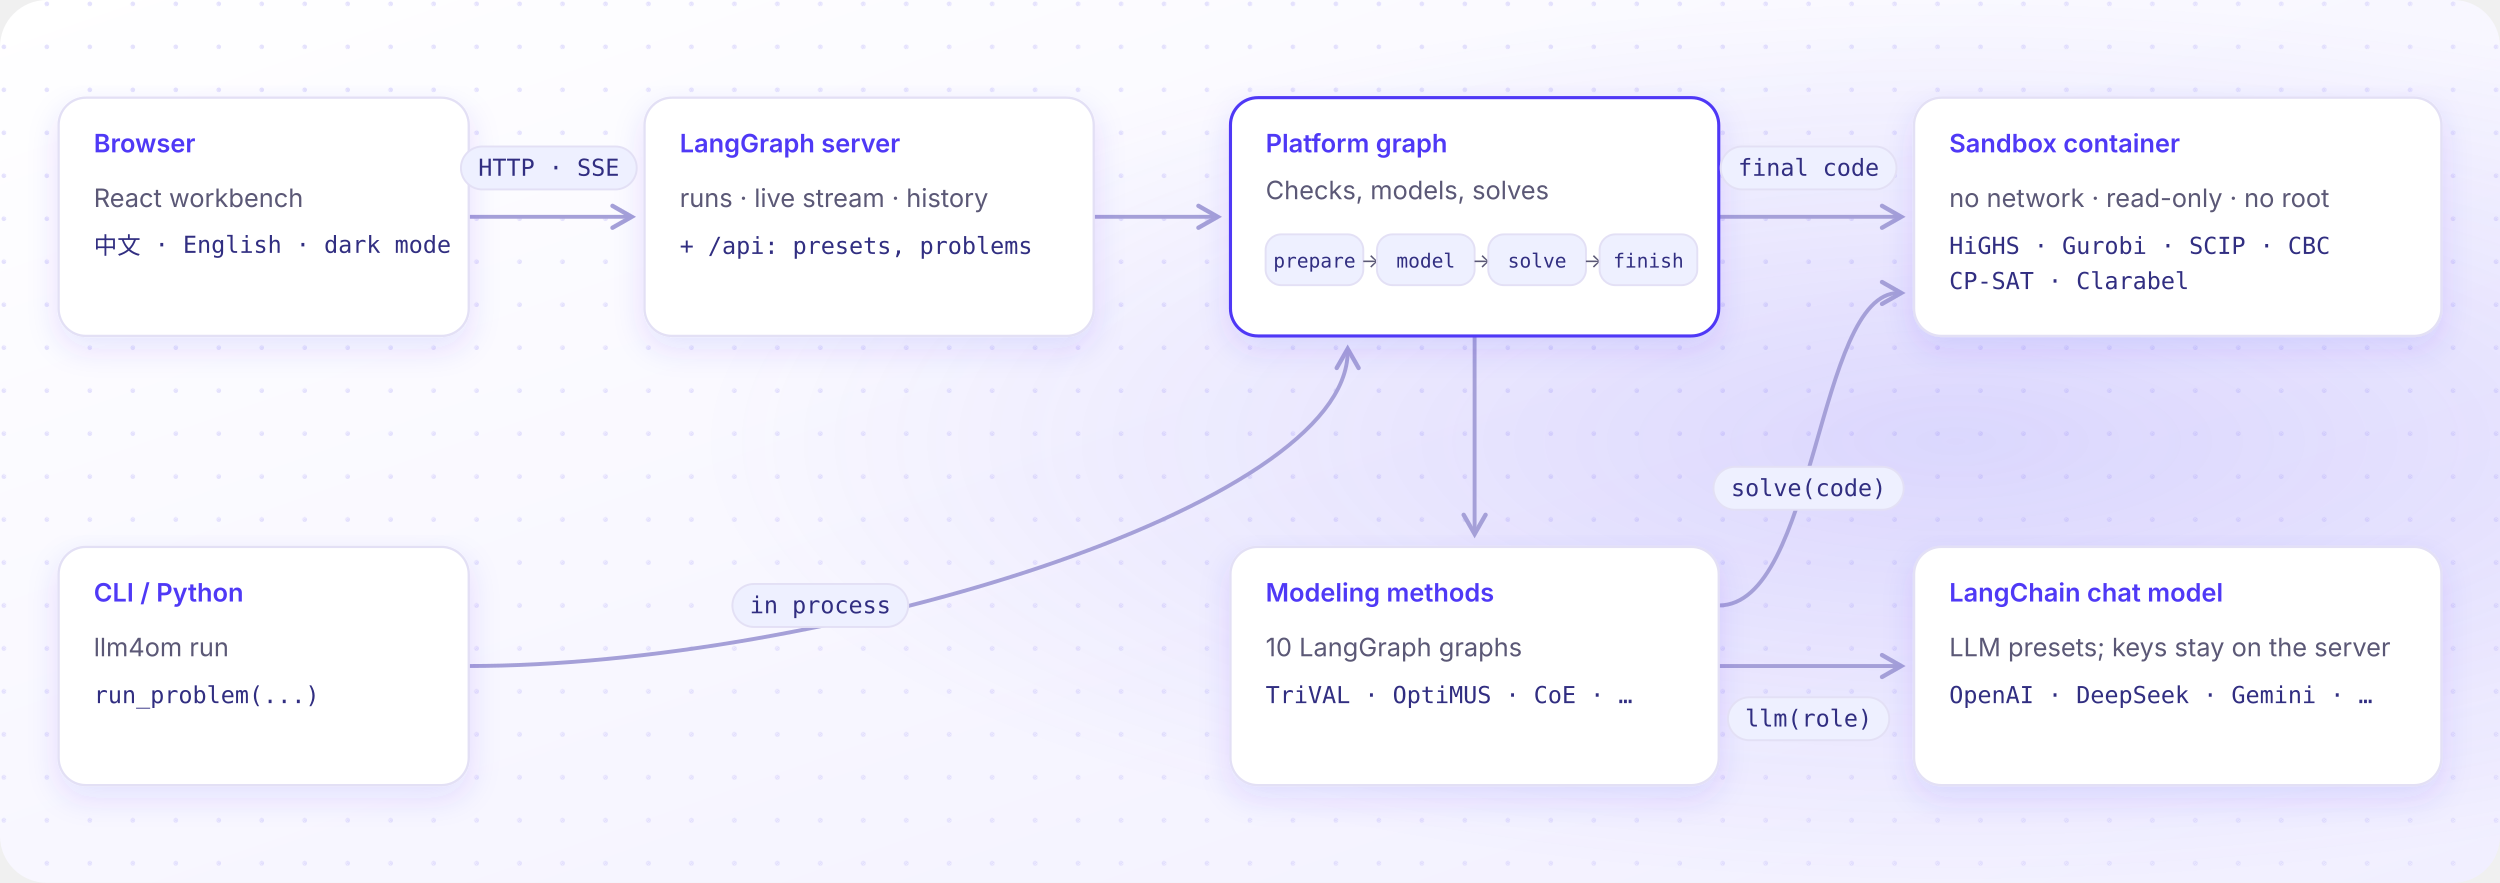
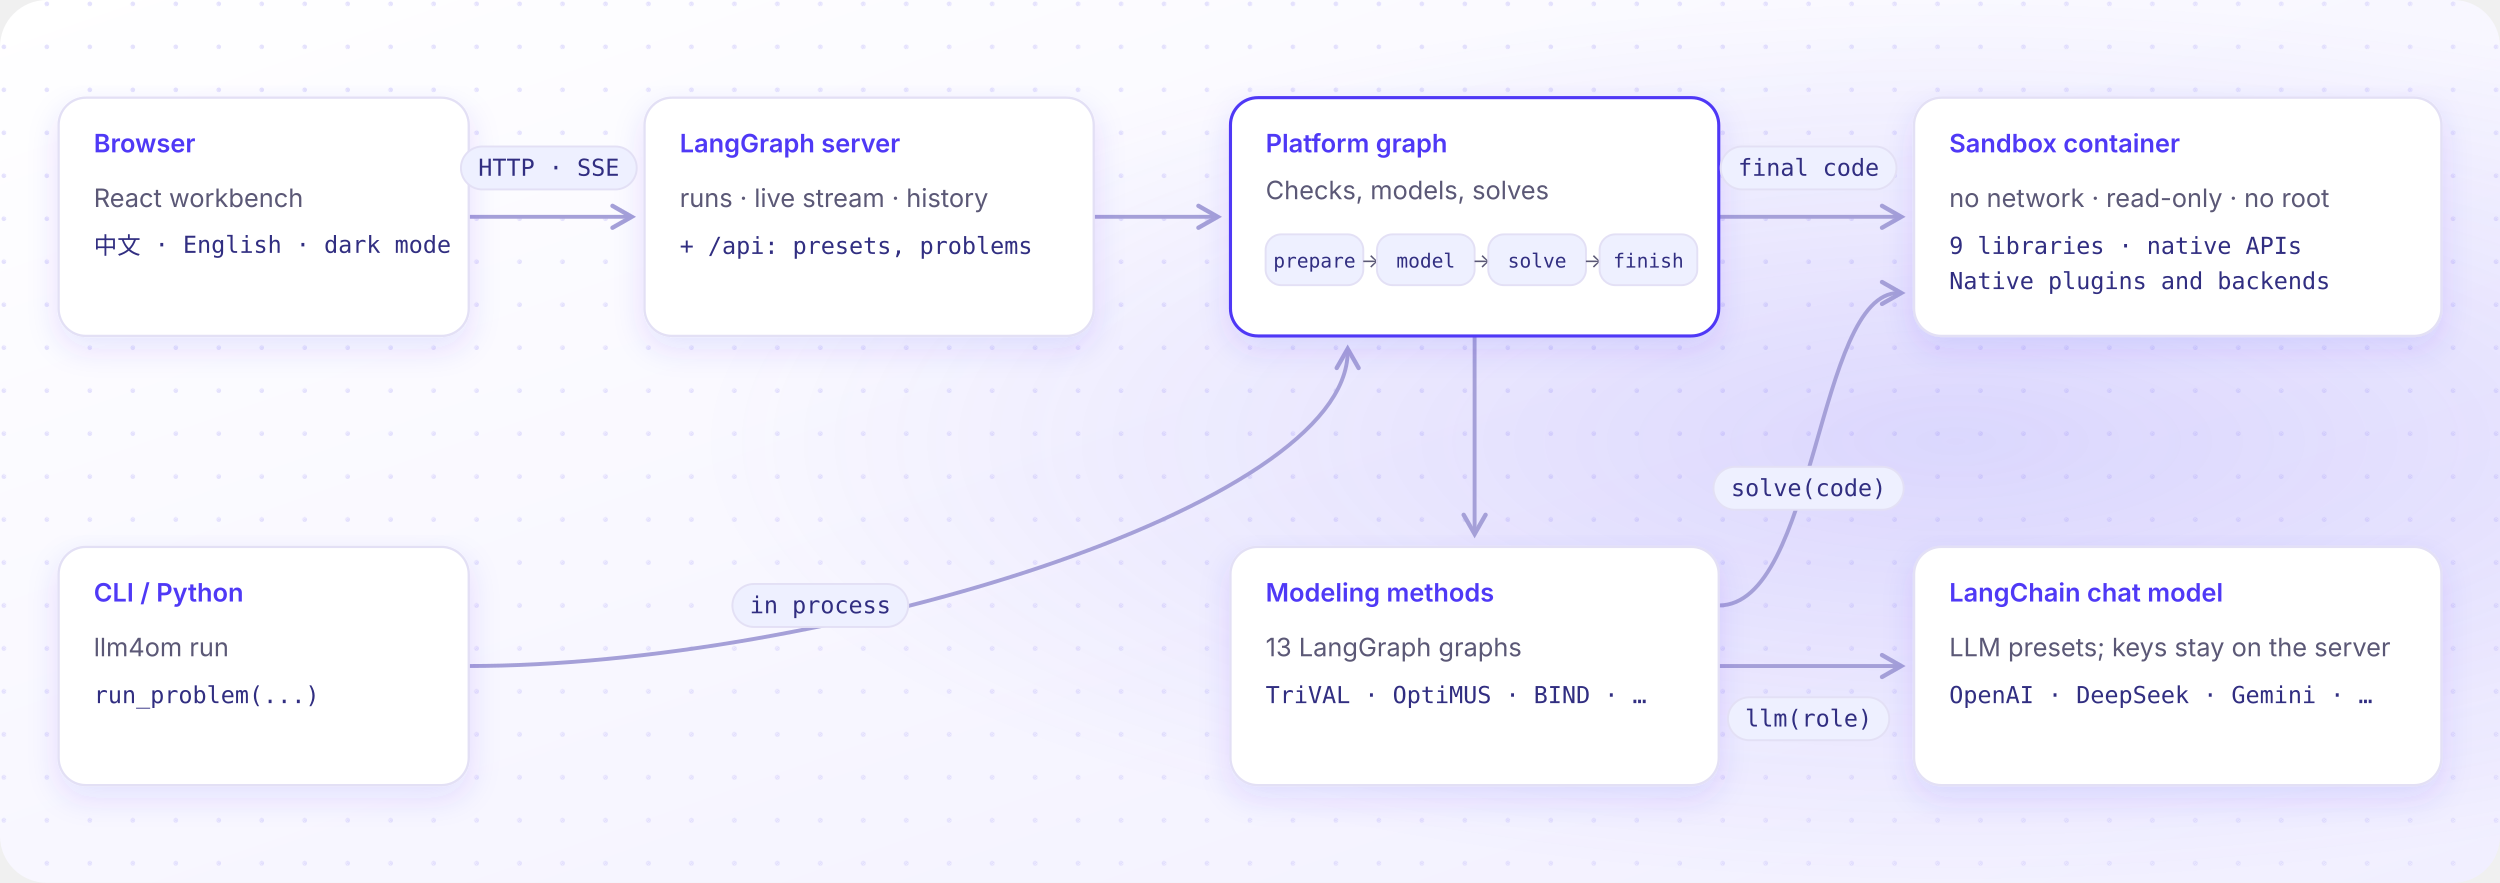
<svg xmlns="http://www.w3.org/2000/svg" width="1280" height="452" viewBox="0 0 1280 452" role="img" aria-label="LLM4OM architecture">
  <defs>
    <linearGradient id="bg" x1="0" y1="0" x2="1" y2="1">
      <stop offset="0" stop-color="#ffffff" />
      <stop offset="1" stop-color="#f1efff" />
    </linearGradient>
    <linearGradient id="brand" x1="0" y1="0" x2="1" y2="1">
      <stop offset="0" stop-color="#4f39f6" />
      <stop offset="1" stop-color="#8b5cf6" />
    </linearGradient>
    <pattern id="dots" width="22" height="22" patternUnits="userSpaceOnUse">
      <circle cx="2" cy="2" r="1.2" fill="#d9d5fb" />
    </pattern>
    <radialGradient id="glow" cx="0.78" cy="0.5" r="0.5">
      <stop offset="0" stop-color="#4f39f6" stop-opacity="0.16" />
      <stop offset="1" stop-color="#4f39f6" stop-opacity="0" />
    </radialGradient>
    <filter id="shadow" x="-10%" y="-10%" width="120%" height="140%">
      <feDropShadow dx="0" dy="6" stdDeviation="8" flood-color="#4f39f6" flood-opacity="0.12" />
    </filter>
    <marker id="head" viewBox="0 0 10 10" refX="7" refY="5" markerWidth="7" markerHeight="7" orient="auto">
      <path d="M1 1l7 4-7 4" fill="none" stroke="#a5a0d8" stroke-width="1.6" stroke-linecap="round" />
    </marker>
  </defs>
  <rect width="1280" height="452" rx="24" fill="url(#bg)" />
  <rect width="1280" height="452" rx="24" fill="url(#dots)" opacity="0.7" />
  <rect width="1280" height="452" rx="24" fill="url(#glow)" />
  <path d="M240 111 H322" stroke="#a5a0d8" stroke-width="2" fill="none" stroke-linecap="round" marker-end="url(#head)" />
  <path d="M560 111 H622" stroke="#a5a0d8" stroke-width="2" fill="none" stroke-linecap="round" marker-end="url(#head)" />
  <path d="M240 341 C420 341 690 260 690 180" stroke="#a5a0d8" stroke-width="2" fill="none" stroke-linecap="round" marker-end="url(#head)" />
  <path d="M755 172 V272" stroke="#a5a0d8" stroke-width="2" fill="none" stroke-linecap="round" marker-end="url(#head)" />
  <path d="M880 111 H972" stroke="#a5a0d8" stroke-width="2" fill="none" stroke-linecap="round" marker-end="url(#head)" />
  <path d="M880 310 C930 310 930 150 972 150" stroke="#a5a0d8" stroke-width="2" fill="none" stroke-linecap="round" marker-end="url(#head)" />
  <path d="M880 341 H972" stroke="#a5a0d8" stroke-width="2" fill="none" stroke-linecap="round" marker-end="url(#head)" />
  <g transform="translate(30,50)">
    <rect width="210" height="122" rx="14" fill="#ffffff" stroke="#e3e0f5" stroke-width="1.2" filter="url(#shadow)" />
    <text x="18" y="28" xml:space="preserve" font-family="Inter, 'Segoe UI', 'PingFang SC', 'Noto Sans CJK SC', 'Microsoft YaHei', sans-serif" font-size="13" font-weight="600" fill="#4f39f6" text-anchor="start">Browser</text>
    <text x="18" y="56" xml:space="preserve" font-family="Inter, 'Segoe UI', 'PingFang SC', 'Noto Sans CJK SC', 'Microsoft YaHei', sans-serif" font-size="13" font-weight="400" fill="#5b5876" text-anchor="start">React workbench</text>
    <text x="18" y="80" xml:space="preserve" font-family="'JetBrains Mono', 'SFMono-Regular', Menlo, Consolas, monospace" font-size="12" font-weight="400" fill="#312e81" text-anchor="start">中文 · English · dark mode</text>
  </g>
  <g transform="translate(30,280)">
    <rect width="210" height="122" rx="14" fill="#ffffff" stroke="#e3e0f5" stroke-width="1.2" filter="url(#shadow)" />
    <text x="18" y="28" xml:space="preserve" font-family="Inter, 'Segoe UI', 'PingFang SC', 'Noto Sans CJK SC', 'Microsoft YaHei', sans-serif" font-size="13" font-weight="600" fill="#4f39f6" text-anchor="start">CLI / Python</text>
    <text x="18" y="56" xml:space="preserve" font-family="Inter, 'Segoe UI', 'PingFang SC', 'Noto Sans CJK SC', 'Microsoft YaHei', sans-serif" font-size="13" font-weight="400" fill="#5b5876" text-anchor="start">llm4om run</text>
    <text x="18" y="80" xml:space="preserve" font-family="'JetBrains Mono', 'SFMono-Regular', Menlo, Consolas, monospace" font-size="12" font-weight="400" fill="#312e81" text-anchor="start">run_problem(...)</text>
  </g>
  <g transform="translate(330,50)">
    <rect width="230" height="122" rx="14" fill="#ffffff" stroke="#e3e0f5" stroke-width="1.2" filter="url(#shadow)" />
    <text x="18" y="28" xml:space="preserve" font-family="Inter, 'Segoe UI', 'PingFang SC', 'Noto Sans CJK SC', 'Microsoft YaHei', sans-serif" font-size="13" font-weight="600" fill="#4f39f6" text-anchor="start">LangGraph server</text>
    <text x="18" y="56" xml:space="preserve" font-family="Inter, 'Segoe UI', 'PingFang SC', 'Noto Sans CJK SC', 'Microsoft YaHei', sans-serif" font-size="13" font-weight="400" fill="#5b5876" text-anchor="start">runs · live stream · history</text>
    <text x="18" y="80" xml:space="preserve" font-family="'JetBrains Mono', 'SFMono-Regular', Menlo, Consolas, monospace" font-size="12" font-weight="400" fill="#312e81" text-anchor="start">+ /api: presets, problems</text>
  </g>
  <g transform="translate(630,50)">
    <rect width="250" height="122" rx="14" fill="#ffffff" stroke="#4f39f6" stroke-width="1.6" filter="url(#shadow)" />
    <text x="18" y="28" xml:space="preserve" font-family="Inter, 'Segoe UI', 'PingFang SC', 'Noto Sans CJK SC', 'Microsoft YaHei', sans-serif" font-size="13" font-weight="600" fill="#4f39f6" text-anchor="start">Platform graph</text>
    <text x="18" y="52" xml:space="preserve" font-family="Inter, 'Segoe UI', 'PingFang SC', 'Noto Sans CJK SC', 'Microsoft YaHei', sans-serif" font-size="13" font-weight="400" fill="#5b5876" text-anchor="start">Checks, models, solves</text>
    <rect x="18" y="70" width="50" height="26" rx="8" fill="#eef0ff" stroke="#e3e0f5" />
    <text x="43" y="87" xml:space="preserve" font-family="'JetBrains Mono', 'SFMono-Regular', Menlo, Consolas, monospace" font-size="10" font-weight="400" fill="#312e81" text-anchor="middle">prepare</text>
    <text x="71.5" y="87" xml:space="preserve" font-family="Inter, 'Segoe UI', 'PingFang SC', 'Noto Sans CJK SC', 'Microsoft YaHei', sans-serif" font-size="10" font-weight="400" fill="#5b5876" text-anchor="middle">→</text>
    <rect x="75" y="70" width="50" height="26" rx="8" fill="#eef0ff" stroke="#e3e0f5" />
    <text x="100" y="87" xml:space="preserve" font-family="'JetBrains Mono', 'SFMono-Regular', Menlo, Consolas, monospace" font-size="10" font-weight="400" fill="#312e81" text-anchor="middle">model</text>
    <text x="128.5" y="87" xml:space="preserve" font-family="Inter, 'Segoe UI', 'PingFang SC', 'Noto Sans CJK SC', 'Microsoft YaHei', sans-serif" font-size="10" font-weight="400" fill="#5b5876" text-anchor="middle">→</text>
    <rect x="132" y="70" width="50" height="26" rx="8" fill="#eef0ff" stroke="#e3e0f5" />
    <text x="157" y="87" xml:space="preserve" font-family="'JetBrains Mono', 'SFMono-Regular', Menlo, Consolas, monospace" font-size="10" font-weight="400" fill="#312e81" text-anchor="middle">solve</text>
    <text x="185.5" y="87" xml:space="preserve" font-family="Inter, 'Segoe UI', 'PingFang SC', 'Noto Sans CJK SC', 'Microsoft YaHei', sans-serif" font-size="10" font-weight="400" fill="#5b5876" text-anchor="middle">→</text>
    <rect x="189" y="70" width="50" height="26" rx="8" fill="#eef0ff" stroke="#e3e0f5" />
    <text x="214" y="87" xml:space="preserve" font-family="'JetBrains Mono', 'SFMono-Regular', Menlo, Consolas, monospace" font-size="10" font-weight="400" fill="#312e81" text-anchor="middle">finish</text>
  </g>
  <g transform="translate(630,280)">
    <rect width="250" height="122" rx="14" fill="#ffffff" stroke="#e3e0f5" stroke-width="1.2" filter="url(#shadow)" />
    <text x="18" y="28" xml:space="preserve" font-family="Inter, 'Segoe UI', 'PingFang SC', 'Noto Sans CJK SC', 'Microsoft YaHei', sans-serif" font-size="13" font-weight="600" fill="#4f39f6" text-anchor="start">Modeling methods</text>
-     <text x="18" y="56" xml:space="preserve" font-family="Inter, 'Segoe UI', 'PingFang SC', 'Noto Sans CJK SC', 'Microsoft YaHei', sans-serif" font-size="13" font-weight="400" fill="#5b5876" text-anchor="start">10 LangGraph graphs</text>
-     <text x="18" y="80" xml:space="preserve" font-family="'JetBrains Mono', 'SFMono-Regular', Menlo, Consolas, monospace" font-size="12" font-weight="400" fill="#312e81" text-anchor="start">TriVAL · OptiMUS · CoE · …</text>
+     <text x="18" y="56" xml:space="preserve" font-family="Inter, 'Segoe UI', 'PingFang SC', 'Noto Sans CJK SC', 'Microsoft YaHei', sans-serif" font-size="13" font-weight="400" fill="#5b5876" text-anchor="start">13 LangGraph graphs</text>
+     <text x="18" y="80" xml:space="preserve" font-family="'JetBrains Mono', 'SFMono-Regular', Menlo, Consolas, monospace" font-size="12" font-weight="400" fill="#312e81" text-anchor="start">TriVAL · OptiMUS · BIND · …</text>
  </g>
  <g transform="translate(980,50)">
    <rect width="270" height="122" rx="14" fill="#ffffff" stroke="#e3e0f5" stroke-width="1.2" filter="url(#shadow)" />
    <text x="18" y="28" xml:space="preserve" font-family="Inter, 'Segoe UI', 'PingFang SC', 'Noto Sans CJK SC', 'Microsoft YaHei', sans-serif" font-size="13" font-weight="600" fill="#4f39f6" text-anchor="start">Sandbox container</text>
    <text x="18" y="56" xml:space="preserve" font-family="Inter, 'Segoe UI', 'PingFang SC', 'Noto Sans CJK SC', 'Microsoft YaHei', sans-serif" font-size="13" font-weight="400" fill="#5b5876" text-anchor="start">no network · read-only · no root</text>
-     <text x="18" y="80" xml:space="preserve" font-family="'JetBrains Mono', 'SFMono-Regular', Menlo, Consolas, monospace" font-size="12" font-weight="400" fill="#312e81" text-anchor="start">HiGHS · Gurobi · SCIP · CBC</text>
-     <text x="18" y="98" xml:space="preserve" font-family="'JetBrains Mono', 'SFMono-Regular', Menlo, Consolas, monospace" font-size="12" font-weight="400" fill="#312e81" text-anchor="start">CP-SAT · Clarabel</text>
+     <text x="18" y="80" xml:space="preserve" font-family="'JetBrains Mono', 'SFMono-Regular', Menlo, Consolas, monospace" font-size="12" font-weight="400" fill="#312e81" text-anchor="start">9 libraries · native APIs</text>
+     <text x="18" y="98" xml:space="preserve" font-family="'JetBrains Mono', 'SFMono-Regular', Menlo, Consolas, monospace" font-size="12" font-weight="400" fill="#312e81" text-anchor="start">Native plugins and backends</text>
  </g>
  <g transform="translate(980,280)">
    <rect width="270" height="122" rx="14" fill="#ffffff" stroke="#e3e0f5" stroke-width="1.2" filter="url(#shadow)" />
    <text x="18" y="28" xml:space="preserve" font-family="Inter, 'Segoe UI', 'PingFang SC', 'Noto Sans CJK SC', 'Microsoft YaHei', sans-serif" font-size="13" font-weight="600" fill="#4f39f6" text-anchor="start">LangChain chat model</text>
    <text x="18" y="56" xml:space="preserve" font-family="Inter, 'Segoe UI', 'PingFang SC', 'Noto Sans CJK SC', 'Microsoft YaHei', sans-serif" font-size="13" font-weight="400" fill="#5b5876" text-anchor="start">LLM presets; keys stay on the server</text>
    <text x="18" y="80" xml:space="preserve" font-family="'JetBrains Mono', 'SFMono-Regular', Menlo, Consolas, monospace" font-size="12" font-weight="400" fill="#312e81" text-anchor="start">OpenAI · DeepSeek · Gemini · …</text>
  </g>
  <rect x="236.0" y="75" width="90.0" height="22" rx="11" fill="#eef0ff" stroke="#e3e0f5" />
  <text x="281" y="90" xml:space="preserve" font-family="'JetBrains Mono', 'SFMono-Regular', Menlo, Consolas, monospace" font-size="12" font-weight="400" fill="#312e81" text-anchor="middle">HTTP · SSE</text>
  <rect x="375.0" y="299" width="90.0" height="22" rx="11" fill="#eef0ff" stroke="#e3e0f5" />
  <text x="420" y="314" xml:space="preserve" font-family="'JetBrains Mono', 'SFMono-Regular', Menlo, Consolas, monospace" font-size="12" font-weight="400" fill="#312e81" text-anchor="middle">in process</text>
  <rect x="881.0" y="75" width="90.0" height="22" rx="11" fill="#eef0ff" stroke="#e3e0f5" />
  <text x="926" y="90" xml:space="preserve" font-family="'JetBrains Mono', 'SFMono-Regular', Menlo, Consolas, monospace" font-size="12" font-weight="400" fill="#312e81" text-anchor="middle">final code</text>
  <rect x="877.3" y="239" width="97.4" height="22" rx="11" fill="#eef0ff" stroke="#e3e0f5" />
  <text x="926" y="254" xml:space="preserve" font-family="'JetBrains Mono', 'SFMono-Regular', Menlo, Consolas, monospace" font-size="12" font-weight="400" fill="#312e81" text-anchor="middle">solve(code)</text>
  <rect x="884.7" y="357" width="82.6" height="22" rx="11" fill="#eef0ff" stroke="#e3e0f5" />
  <text x="926" y="372" xml:space="preserve" font-family="'JetBrains Mono', 'SFMono-Regular', Menlo, Consolas, monospace" font-size="12" font-weight="400" fill="#312e81" text-anchor="middle">llm(role)</text>
</svg>
